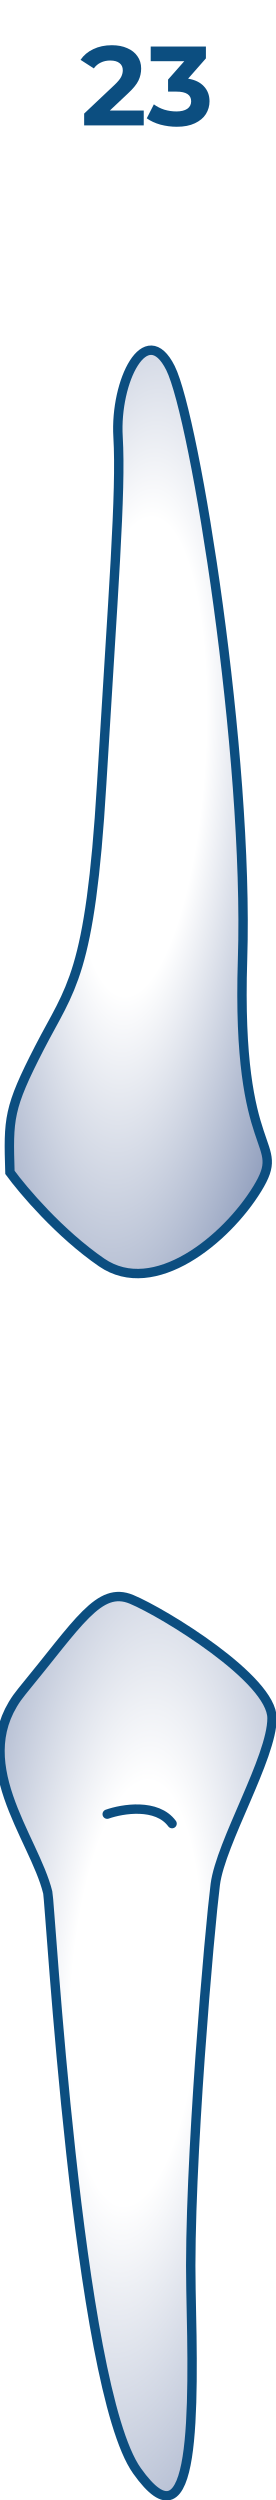
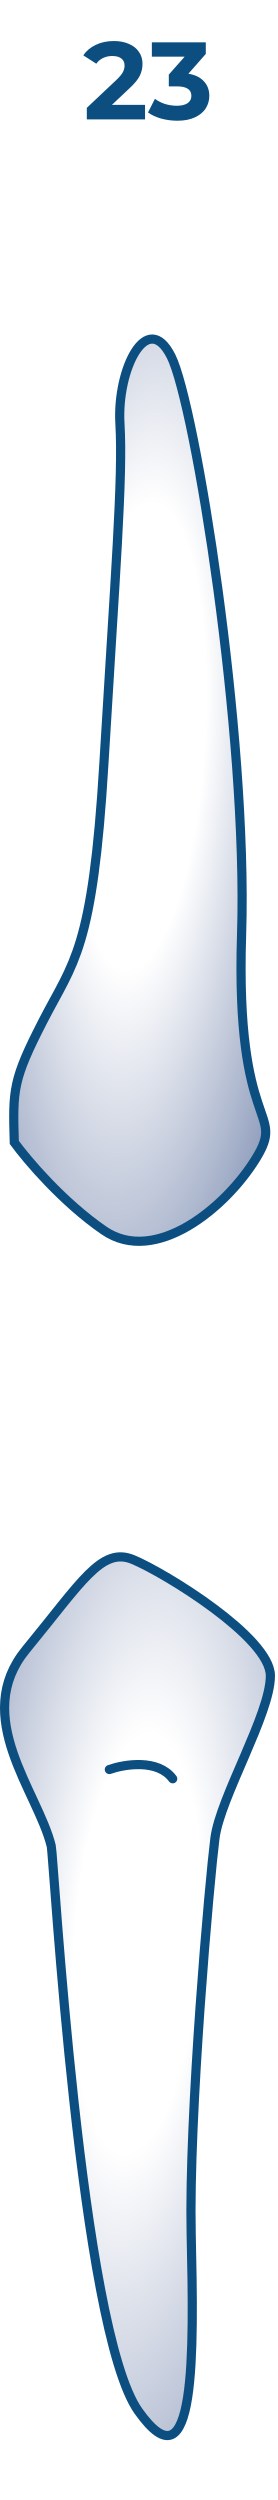
- <svg xmlns="http://www.w3.org/2000/svg" width="33" height="299" viewBox="0 0 33 299" fill="none">
+ <svg xmlns="http://www.w3.org/2000/svg" width="34" height="306" viewBox="0 0 34 306" fill="none">
  <g id="23">
-     <path id="23_2" d="M17.192 13.221V15H10.064V13.585L13.702 10.149C14.088 9.781 14.349 9.467 14.484 9.206C14.618 8.937 14.686 8.672 14.686 8.411C14.686 8.034 14.556 7.747 14.295 7.549C14.043 7.343 13.671 7.239 13.177 7.239C12.764 7.239 12.391 7.32 12.058 7.482C11.726 7.634 11.448 7.868 11.223 8.182L9.633 7.158C10.002 6.61 10.509 6.184 11.156 5.878C11.802 5.564 12.543 5.407 13.379 5.407C14.079 5.407 14.69 5.524 15.211 5.757C15.741 5.982 16.15 6.305 16.437 6.727C16.734 7.14 16.882 7.63 16.882 8.196C16.882 8.708 16.774 9.188 16.558 9.638C16.343 10.087 15.925 10.599 15.306 11.174L13.136 13.221H17.192ZM22.498 9.408C23.325 9.543 23.958 9.853 24.398 10.338C24.838 10.814 25.058 11.407 25.058 12.117C25.058 12.665 24.914 13.172 24.627 13.639C24.34 14.097 23.899 14.466 23.307 14.744C22.723 15.022 22.004 15.162 21.151 15.162C20.486 15.162 19.831 15.076 19.184 14.906C18.546 14.726 18.003 14.474 17.553 14.151L18.402 12.48C18.762 12.75 19.175 12.961 19.642 13.114C20.118 13.257 20.603 13.329 21.097 13.329C21.645 13.329 22.076 13.226 22.39 13.019C22.705 12.804 22.862 12.503 22.862 12.117C22.862 11.344 22.274 10.958 21.097 10.958H20.1V9.516L22.04 7.32H18.025V5.569H24.627V6.983L22.498 9.408Z" fill="#0C4E80" />
+     <path id="23_2" d="M17.753 12.837V14.615H10.626V13.2L14.264 9.765C14.65 9.397 14.91 9.082 15.045 8.822C15.18 8.552 15.247 8.287 15.247 8.027C15.247 7.649 15.117 7.362 14.857 7.164C14.605 6.958 14.232 6.855 13.738 6.855C13.325 6.855 12.952 6.935 12.62 7.097C12.288 7.25 12.009 7.483 11.785 7.798L10.195 6.774C10.563 6.226 11.07 5.799 11.717 5.494C12.364 5.179 13.105 5.022 13.94 5.022C14.641 5.022 15.252 5.139 15.773 5.372C16.303 5.597 16.711 5.92 16.999 6.343C17.295 6.756 17.443 7.245 17.443 7.811C17.443 8.323 17.336 8.804 17.12 9.253C16.904 9.702 16.487 10.214 15.867 10.789L13.698 12.837H17.753ZM23.06 9.024C23.886 9.159 24.519 9.468 24.959 9.953C25.4 10.43 25.62 11.022 25.62 11.732C25.62 12.28 25.476 12.787 25.189 13.254C24.901 13.713 24.461 14.081 23.868 14.359C23.284 14.638 22.566 14.777 21.712 14.777C21.048 14.777 20.392 14.692 19.745 14.521C19.108 14.341 18.564 14.09 18.115 13.766L18.964 12.096C19.323 12.365 19.736 12.576 20.203 12.729C20.679 12.873 21.164 12.944 21.659 12.944C22.206 12.944 22.637 12.841 22.952 12.635C23.266 12.419 23.424 12.118 23.424 11.732C23.424 10.96 22.835 10.573 21.659 10.573H20.661V9.132L22.602 6.935H18.587V5.184H25.189V6.599L23.06 9.024Z" fill="#0C4E80" />
    <g id="O23">
-       <path d="M5.712 226.345C4.096 219.72 -4.145 210.509 2.642 202.268C9.428 194.028 11.852 189.665 15.73 191.281C19.608 192.897 32.535 200.815 32.535 205.5C32.535 210.186 26.395 220.366 25.748 225.375C25.102 230.384 22.517 259.308 22.84 273.85C23.163 288.393 23.486 305.52 16.377 295.502C9.267 285.484 5.988 227.314 5.712 226.345Z" fill="url(#paint0_radial_660_7730)" />
-       <path d="M12.822 216.973C14.653 216.327 18.768 215.648 20.578 218.104M5.712 226.345C4.096 219.72 -4.145 210.509 2.642 202.268C9.428 194.028 11.852 189.665 15.73 191.281C19.608 192.897 32.535 200.815 32.535 205.5C32.535 210.186 26.395 220.366 25.748 225.375C25.102 230.384 22.517 259.308 22.84 273.85C23.163 288.393 23.486 305.52 16.377 295.502C9.267 285.484 5.988 227.314 5.712 226.345Z" stroke="#0C4E80" stroke-width="1.123" stroke-linecap="round" />
+       <path d="M6.274 225.96C4.658 219.335 -3.583 210.124 3.203 201.884C9.99 193.643 12.414 189.281 16.292 190.896C20.17 192.512 33.096 200.43 33.096 205.116C33.096 209.802 26.956 219.981 26.31 224.991C25.663 230 23.078 258.923 23.401 273.465C23.724 288.008 24.048 305.136 16.938 295.118C9.828 285.099 6.549 226.929 6.274 225.96Z" fill="url(#paint0_radial_660_7730)" />
+       <path d="M13.383 216.588C15.214 215.942 19.329 215.263 21.139 217.719M6.274 225.96C4.658 219.335 -3.583 210.124 3.203 201.884C9.99 193.643 12.414 189.281 16.292 190.896C20.17 192.512 33.096 200.43 33.096 205.116C33.096 209.802 26.956 219.981 26.31 224.991C25.663 230 23.078 258.923 23.401 273.465C23.724 288.008 24.048 305.136 16.938 295.118C9.828 285.099 6.549 226.929 6.274 225.96Z" stroke="#0C4E80" stroke-width="1.123" stroke-linecap="round" />
    </g>
-     <path id="V23" d="M4.714 125.326C0.991 132.575 0.991 133.751 1.187 140.217C2.755 142.372 7.144 147.544 12.159 150.993C18.429 155.303 27.05 148.25 30.773 142.176C34.495 136.102 28.225 139.237 29.009 114.746C29.793 90.255 23.327 49.894 20.388 44.016C17.449 38.138 13.727 45.584 14.119 52.245C14.511 58.907 13.531 70.858 12.159 93.782C10.788 116.705 8.437 118.077 4.714 125.326Z" fill="url(#paint1_radial_660_7730)" stroke="#0C4E80" stroke-width="1.123" stroke-linecap="round" />
+     <path id="V23" d="M5.275 124.941C1.553 132.19 1.553 133.366 1.749 139.832C3.316 141.987 7.705 147.16 12.721 150.608C18.991 154.918 27.611 147.865 31.334 141.791C35.057 135.717 28.787 138.852 29.571 114.361C30.354 89.87 23.889 49.509 20.95 43.631C18.011 37.754 14.288 45.199 14.68 51.861C15.072 58.522 14.092 70.474 12.721 93.397C11.349 116.321 8.998 117.692 5.275 124.941Z" fill="url(#paint1_radial_660_7730)" stroke="#0C4E80" stroke-width="1.123" stroke-linecap="round" />
  </g>
  <defs>
-     <radialGradient id="paint0_radial_660_7730" cx="0" cy="0" r="1" gradientTransform="matrix(6.84526 -92.7089 28.0453 4.61304 16.2674 238.344)" gradientUnits="userSpaceOnUse">
+     <radialGradient id="paint0_radial_660_7730" cx="0" cy="0" r="1" gradientTransform="matrix(6.84526 -92.7089 28.0453 4.61304 16.8289 237.959)" gradientUnits="userSpaceOnUse">
      <stop offset="0.274" stop-color="white" />
      <stop offset="1" stop-color="#8897B8" />
    </radialGradient>
-     <radialGradient id="paint1_radial_660_7730" cx="0" cy="0" r="1" gradientTransform="matrix(6.48904 -95.1959 26.5858 4.73679 16.542 90.5519)" gradientUnits="userSpaceOnUse">
+     <radialGradient id="paint1_radial_660_7730" cx="0" cy="0" r="1" gradientTransform="matrix(6.48904 -95.1959 26.5858 4.73679 17.1035 90.1673)" gradientUnits="userSpaceOnUse">
      <stop offset="0.298" stop-color="white" />
      <stop offset="0.889" stop-color="#8897B8" />
    </radialGradient>
  </defs>
</svg>
